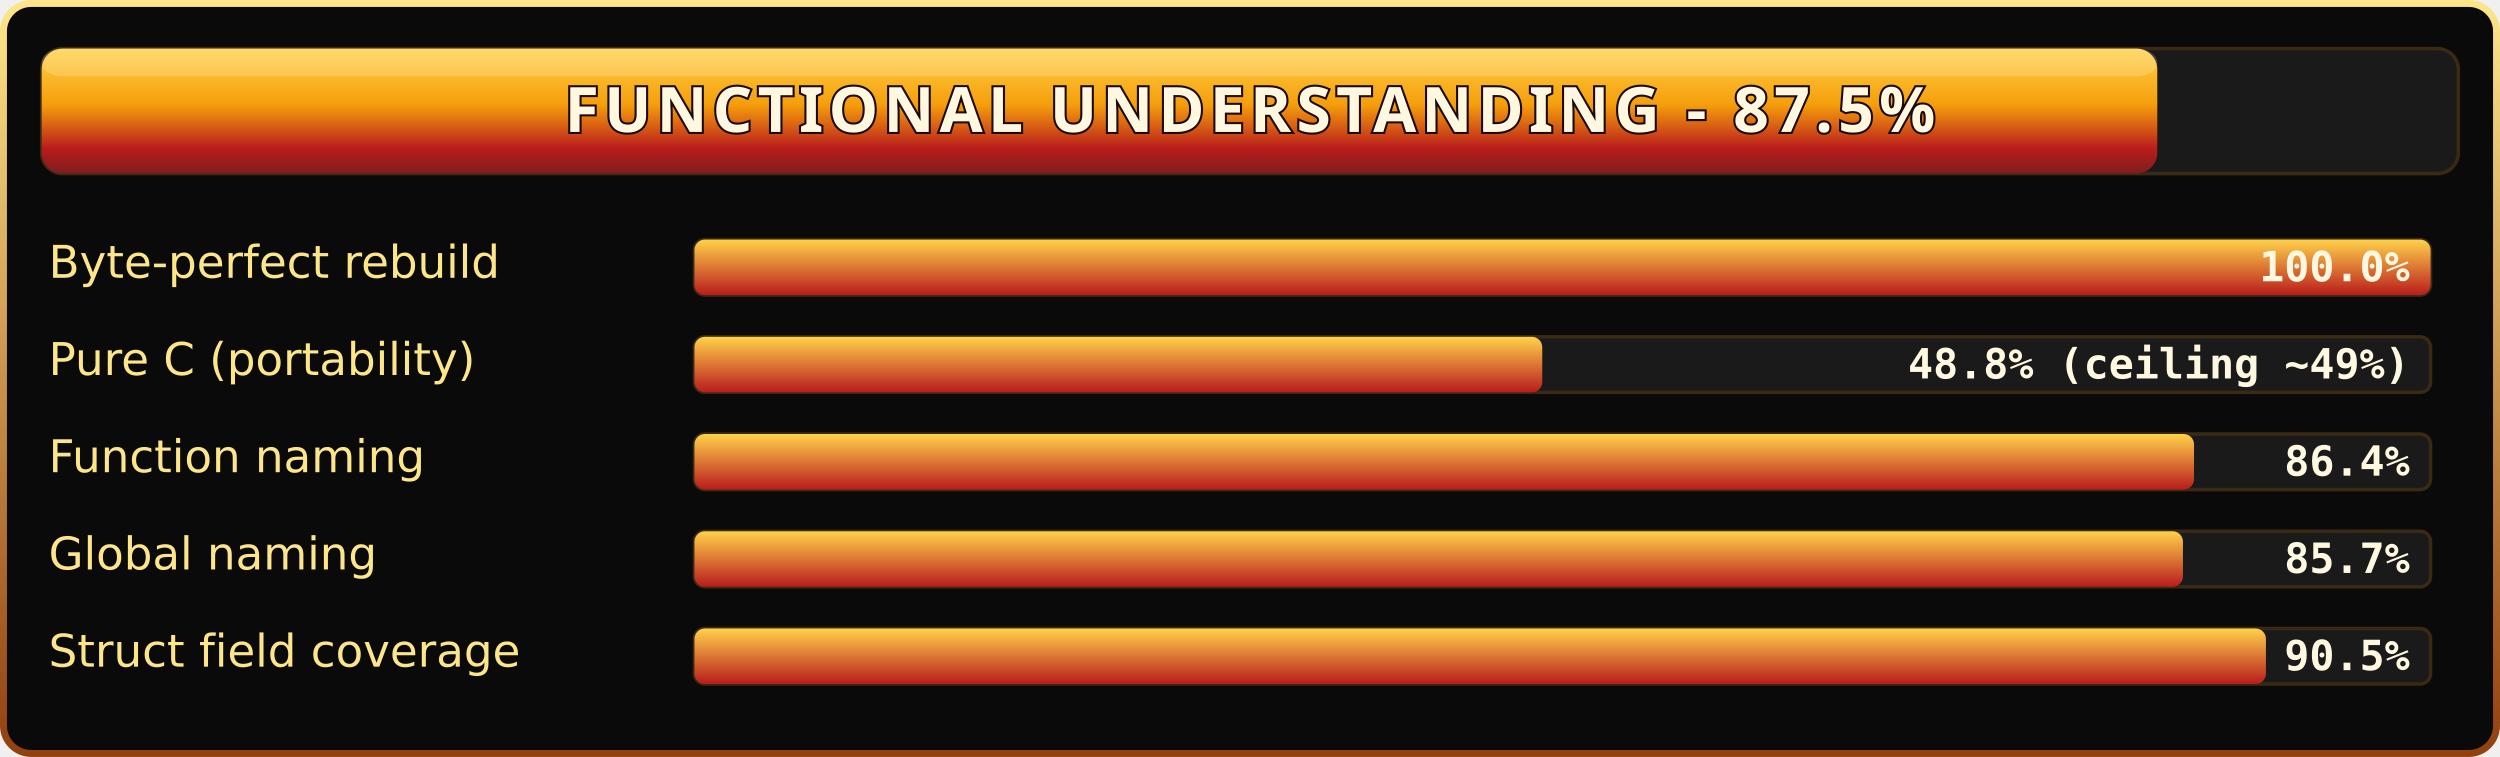
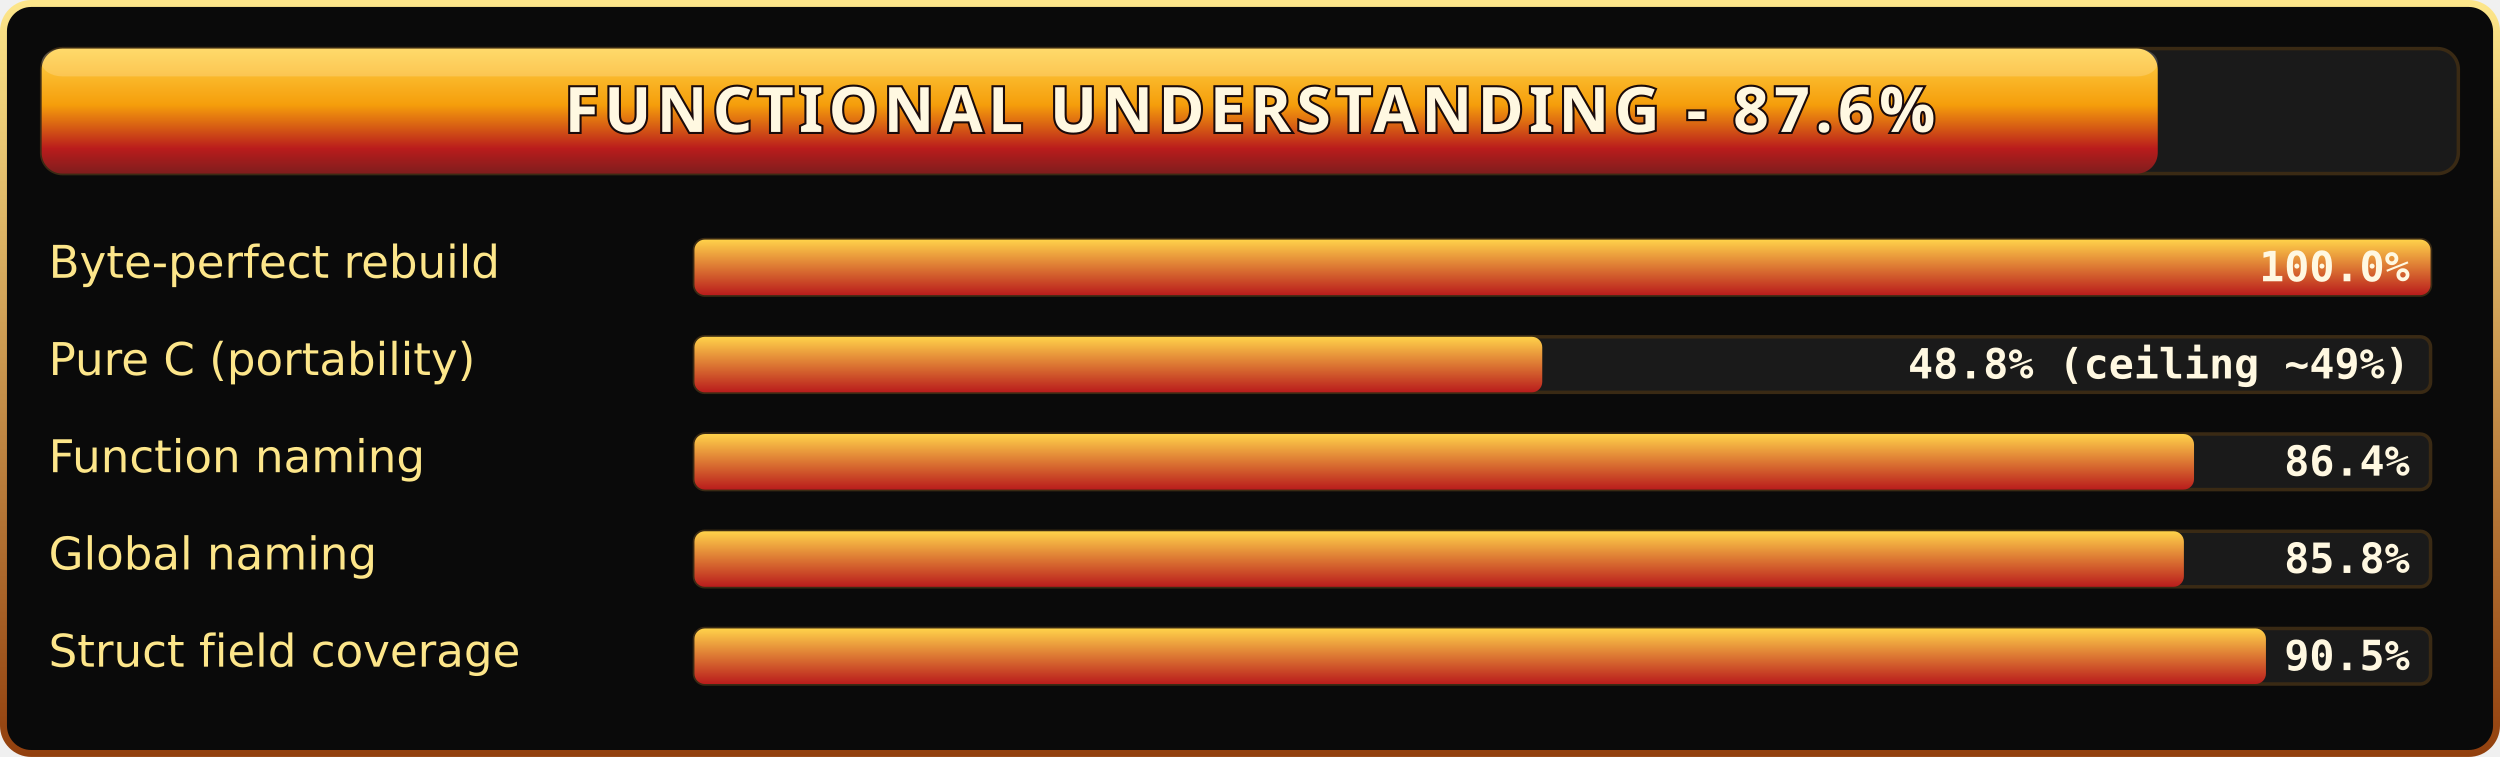
- <svg xmlns="http://www.w3.org/2000/svg" width="720" height="218" viewBox="0 0 720 218" role="img" aria-label="MK4 decomp progress 87.5%">
+ <svg xmlns="http://www.w3.org/2000/svg" width="720" height="218" viewBox="0 0 720 218" role="img" aria-label="MK4 decomp progress 87.6%">
  <defs>
    <linearGradient id="fillGrad" x1="0" y1="0" x2="0" y2="1">
      <stop offset="0%" stop-color="#ffd24a" />
      <stop offset="45%" stop-color="#f59e0b" />
      <stop offset="80%" stop-color="#b91c1c" />
      <stop offset="100%" stop-color="#7f1d1d" />
    </linearGradient>
    <linearGradient id="rowGrad" x1="0" y1="0" x2="0" y2="1">
      <stop offset="0%" stop-color="#ffd24a" />
      <stop offset="100%" stop-color="#b91c1c" />
    </linearGradient>
    <linearGradient id="borderGrad" x1="0" y1="0" x2="0" y2="1">
      <stop offset="0%" stop-color="#fde68a" />
      <stop offset="100%" stop-color="#92400e" />
    </linearGradient>
  </defs>
  <rect x="1" y="1" width="718" height="216" rx="8" ry="8" fill="#0a0a0a" stroke="url(#borderGrad)" stroke-width="2" />
  <rect x="12" y="14" width="696" height="36" rx="6" ry="6" fill="#1a1a1a" stroke="#3a2a14" stroke-width="1" />
-   <rect x="12" y="14" width="609.30" height="36" rx="6" ry="6" fill="url(#fillGrad)" />
-   <rect x="12" y="14" width="609.30" height="8" rx="6" ry="6" fill="#ffffff" opacity="0.18" />
-   <text x="360.0" y="38.0" font-family="Impact, 'Arial Black', sans-serif" font-size="18" font-weight="900" text-anchor="middle" fill="#fff8e1" stroke="#1a0a0a" stroke-width="1.2" paint-order="stroke fill" letter-spacing="1.5">FUNCTIONAL UNDERSTANDING - 87.5%</text>
+   <rect x="12" y="14" width="609.43" height="36" rx="6" ry="6" fill="url(#fillGrad)" />
+   <rect x="12" y="14" width="609.43" height="8" rx="6" ry="6" fill="#ffffff" opacity="0.18" />
+   <text x="360.0" y="38.0" font-family="Impact, 'Arial Black', sans-serif" font-size="18" font-weight="900" text-anchor="middle" fill="#fff8e1" stroke="#1a0a0a" stroke-width="1.2" paint-order="stroke fill" letter-spacing="1.5">FUNCTIONAL UNDERSTANDING - 87.6%</text>
  <text x="14" y="80" font-family="'DejaVu Sans', Verdana, sans-serif" font-size="13" fill="#fde68a">Byte-perfect rebuild</text>
  <rect x="200" y="69" width="500" height="16" rx="3" ry="3" fill="#1a1a1a" stroke="#3a2a14" stroke-width="1" />
  <rect x="200" y="69" width="500.00" height="16" rx="3" ry="3" fill="url(#rowGrad)" />
  <text x="694" y="81" font-family="'DejaVu Sans Mono', monospace" font-size="12" fill="#fff8e1" text-anchor="end" font-weight="bold">100.0%</text>
  <text x="14" y="108" font-family="'DejaVu Sans', Verdana, sans-serif" font-size="13" fill="#fde68a">Pure C (portability)</text>
  <rect x="200" y="97" width="500" height="16" rx="3" ry="3" fill="#1a1a1a" stroke="#3a2a14" stroke-width="1" />
  <rect x="200" y="97" width="244.17" height="16" rx="3" ry="3" fill="url(#rowGrad)" />
  <text x="694" y="109" font-family="'DejaVu Sans Mono', monospace" font-size="12" fill="#fff8e1" text-anchor="end" font-weight="bold">48.8% (ceiling ~49%)</text>
  <text x="14" y="136" font-family="'DejaVu Sans', Verdana, sans-serif" font-size="13" fill="#fde68a">Function naming</text>
  <rect x="200" y="125" width="500" height="16" rx="3" ry="3" fill="#1a1a1a" stroke="#3a2a14" stroke-width="1" />
  <rect x="200" y="125" width="431.88" height="16" rx="3" ry="3" fill="url(#rowGrad)" />
  <text x="694" y="137" font-family="'DejaVu Sans Mono', monospace" font-size="12" fill="#fff8e1" text-anchor="end" font-weight="bold">86.4%</text>
  <text x="14" y="164" font-family="'DejaVu Sans', Verdana, sans-serif" font-size="13" fill="#fde68a">Global naming</text>
  <rect x="200" y="153" width="500" height="16" rx="3" ry="3" fill="#1a1a1a" stroke="#3a2a14" stroke-width="1" />
-   <rect x="200" y="153" width="428.69" height="16" rx="3" ry="3" fill="url(#rowGrad)" />
-   <text x="694" y="165" font-family="'DejaVu Sans Mono', monospace" font-size="12" fill="#fff8e1" text-anchor="end" font-weight="bold">85.7%</text>
+   <rect x="200" y="153" width="428.96" height="16" rx="3" ry="3" fill="url(#rowGrad)" />
+   <text x="694" y="165" font-family="'DejaVu Sans Mono', monospace" font-size="12" fill="#fff8e1" text-anchor="end" font-weight="bold">85.8%</text>
  <text x="14" y="192" font-family="'DejaVu Sans', Verdana, sans-serif" font-size="13" fill="#fde68a">Struct field coverage</text>
  <rect x="200" y="181" width="500" height="16" rx="3" ry="3" fill="#1a1a1a" stroke="#3a2a14" stroke-width="1" />
  <rect x="200" y="181" width="452.59" height="16" rx="3" ry="3" fill="url(#rowGrad)" />
  <text x="694" y="193" font-family="'DejaVu Sans Mono', monospace" font-size="12" fill="#fff8e1" text-anchor="end" font-weight="bold">90.5%</text>
</svg>
